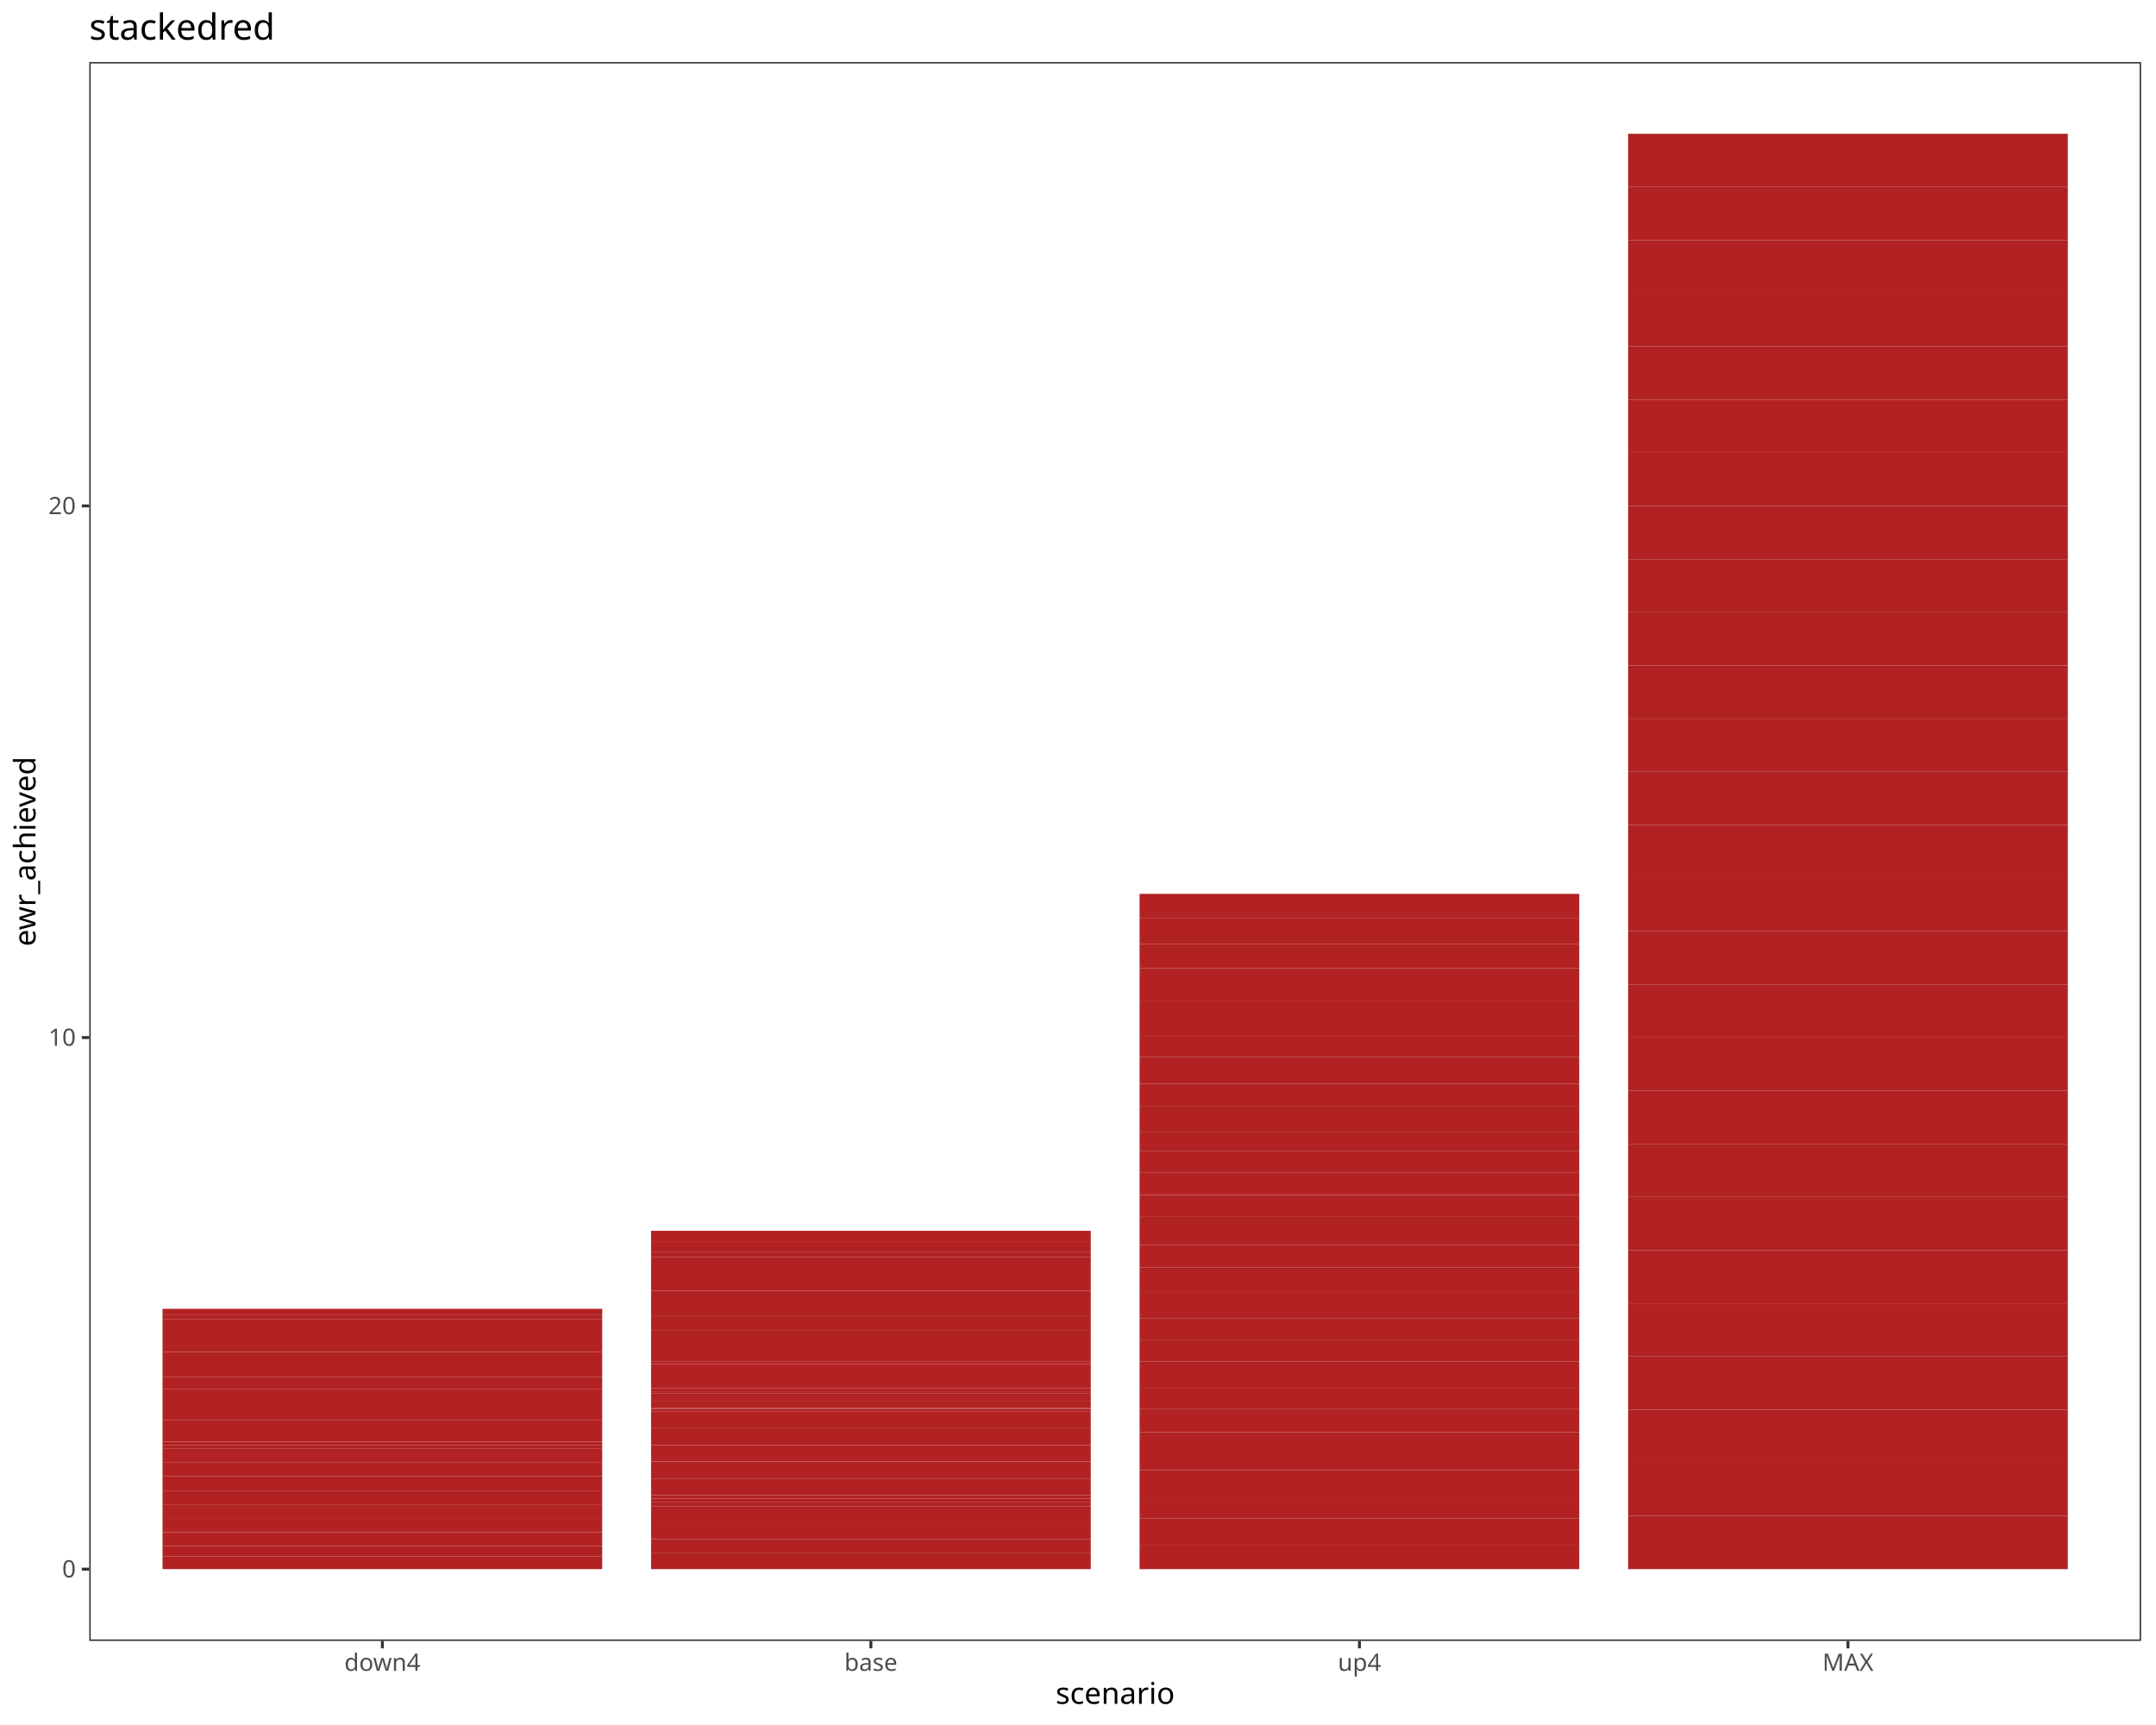
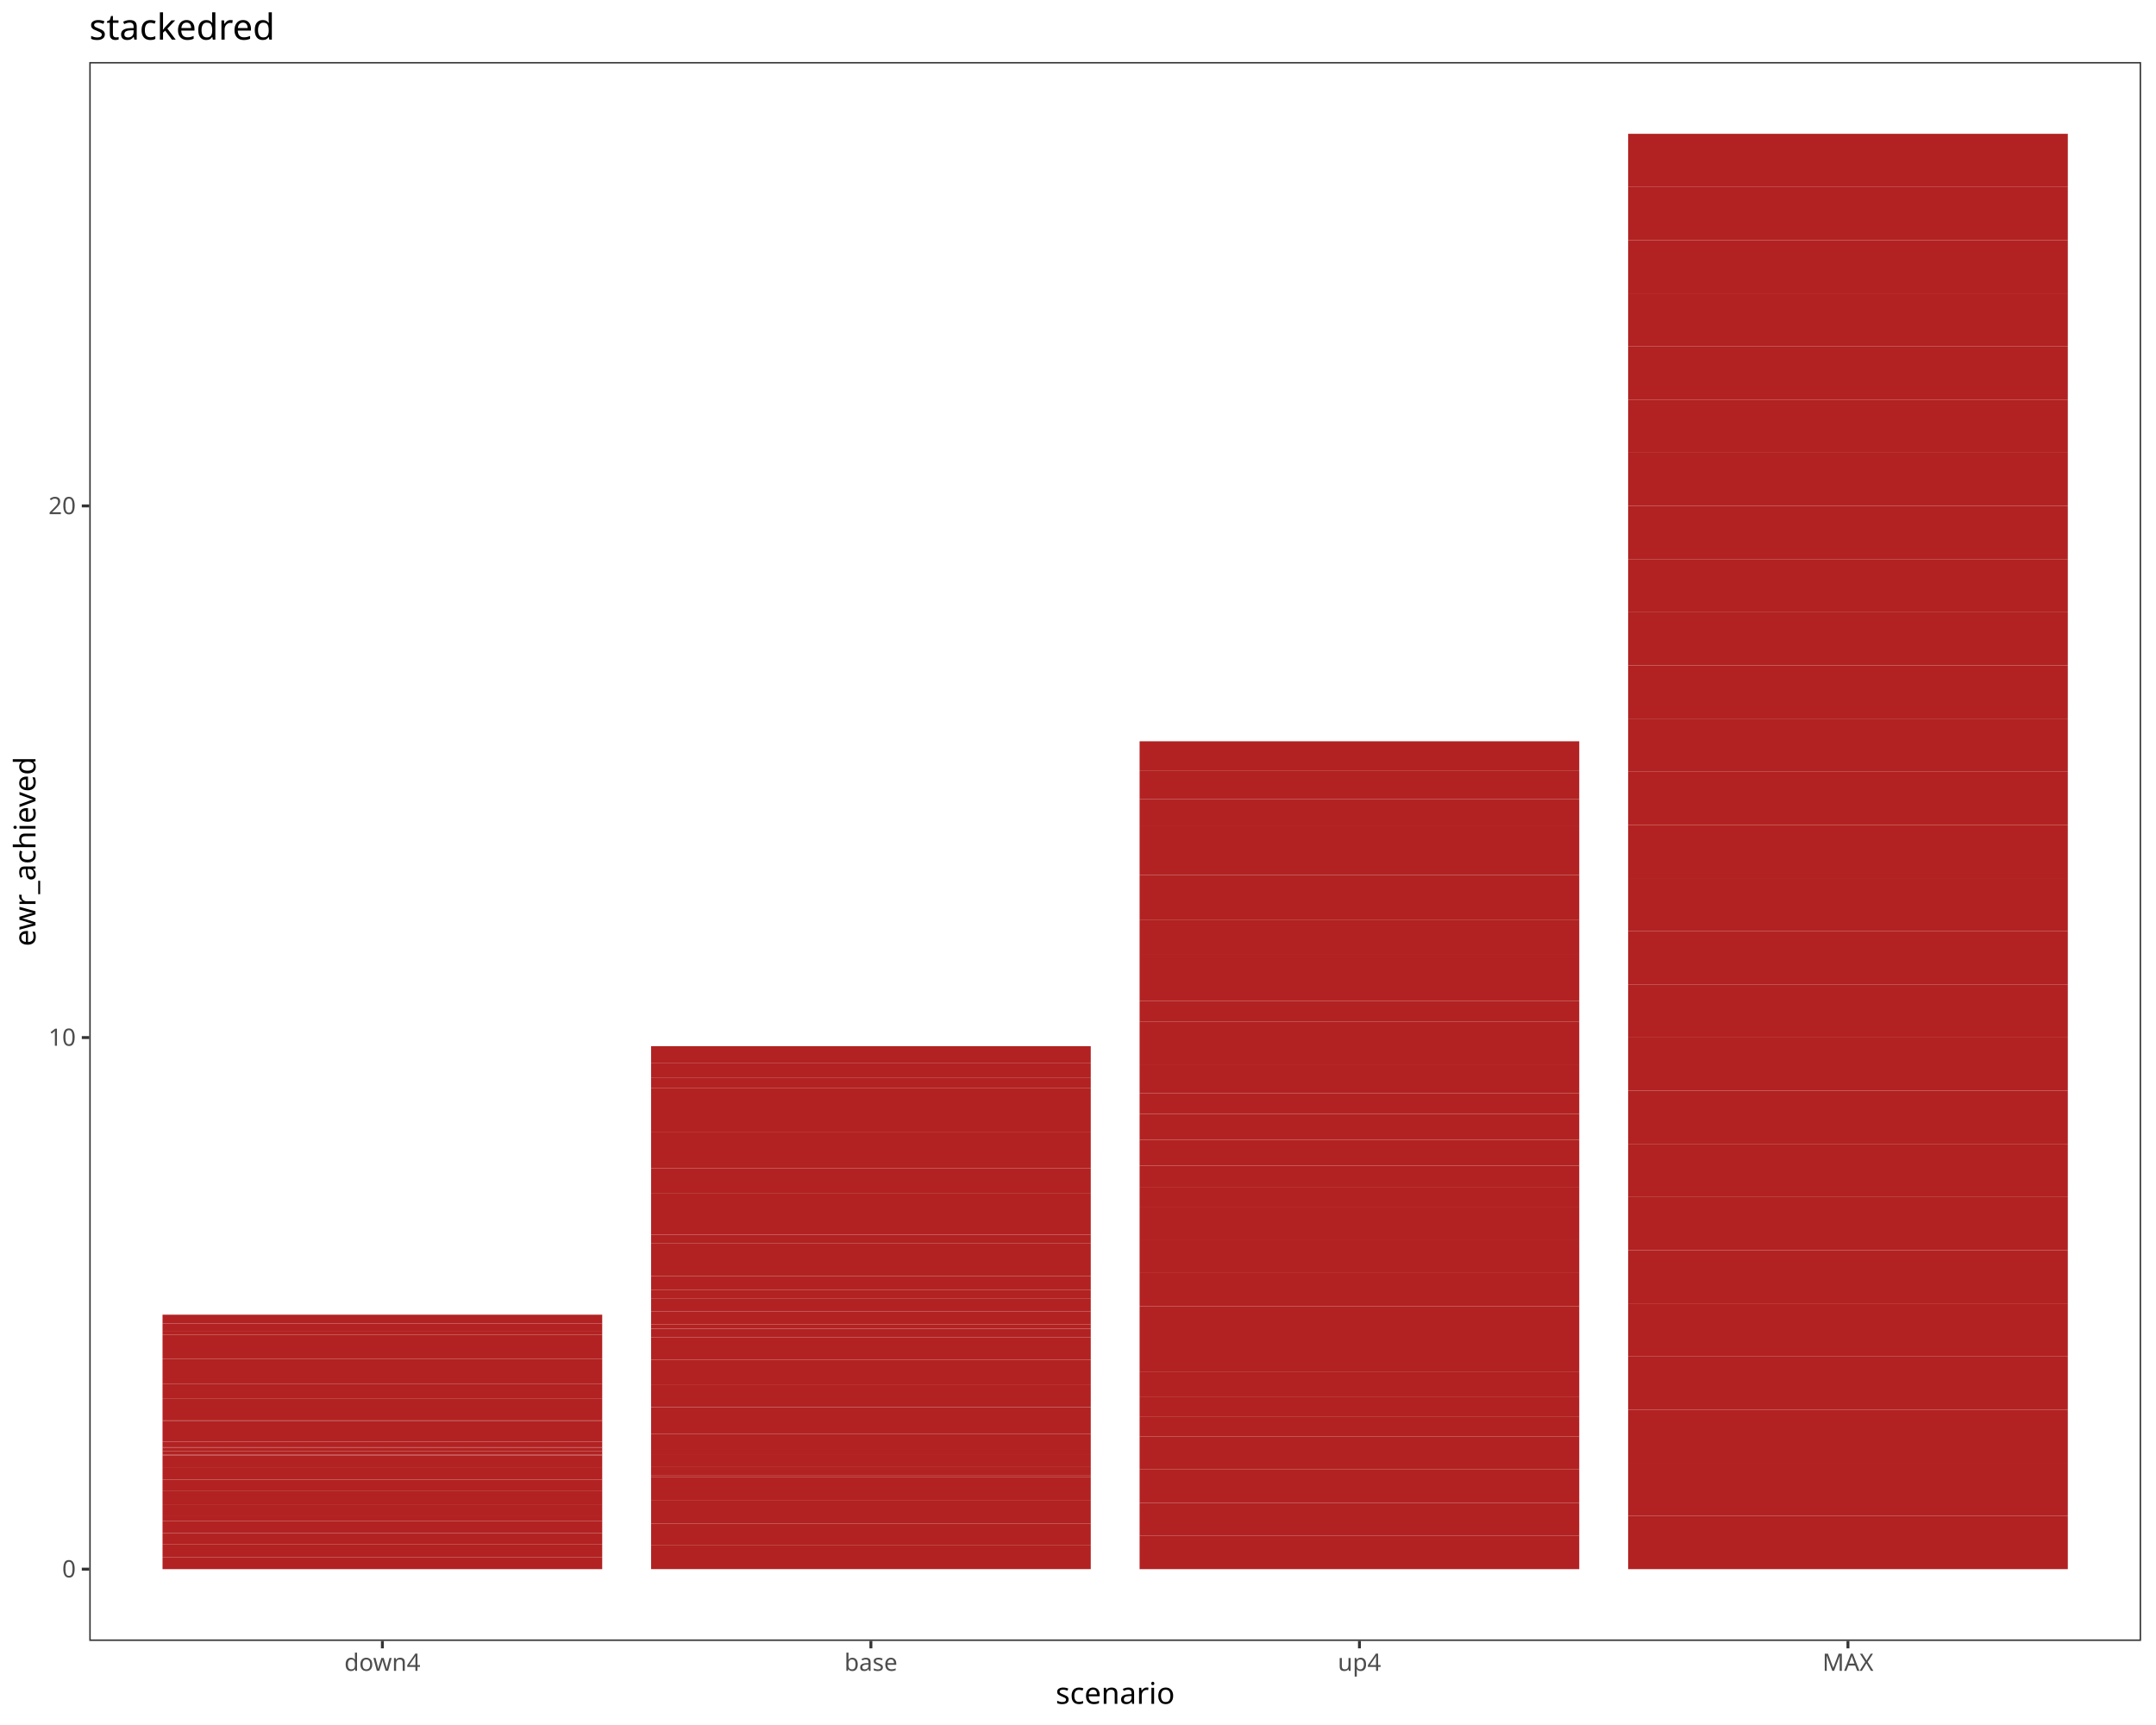
<svg xmlns="http://www.w3.org/2000/svg" class="svglite" data-engine-version="2.0" width="720.00pt" height="576.00pt" viewBox="0 0 720.00 576.00">
  <defs>
    <style type="text/css">
    .svglite line, .svglite polyline, .svglite polygon, .svglite path, .svglite rect, .svglite circle {
      fill: none;
      stroke: #000000;
      stroke-linecap: round;
      stroke-linejoin: round;
      stroke-miterlimit: 10.00;
    }
  </style>
  </defs>
  <rect width="100%" height="100%" style="stroke: none; fill: #FFFFFF;" />
  <defs>
    <clipPath id="cpMC4wMHw3MjAuMDB8MC4wMHw1NzYuMDA=">
      <rect x="0.00" y="0.00" width="720.00" height="576.00" />
    </clipPath>
  </defs>
  <g clip-path="url(#cpMC4wMHw3MjAuMDB8MC4wMHw1NzYuMDA=)">
    <rect x="0.00" y="0.00" width="720.00" height="576.00" style="stroke-width: 0.97; stroke: #FFFFFF; fill: #FFFFFF;" />
  </g>
  <defs>
    <clipPath id="cpMjkuODF8NzE1LjAyfDIwLjcxfDU0Ny45Mg==">
      <rect x="29.81" y="20.71" width="685.21" height="527.21" />
    </clipPath>
  </defs>
  <g clip-path="url(#cpMjkuODF8NzE1LjAyfDIwLjcxfDU0Ny45Mg==)">
    <rect x="29.81" y="20.71" width="685.21" height="527.21" style="stroke-width: 0.97; stroke: none; fill: #FFFFFF;" />
    <rect x="543.72" y="506.21" width="146.83" height="17.75" style="stroke-width: 1.07; stroke: none; stroke-linecap: butt; stroke-linejoin: miter; fill: #B22222;" />
    <rect x="543.72" y="488.45" width="146.83" height="17.75" style="stroke-width: 1.07; stroke: none; stroke-linecap: butt; stroke-linejoin: miter; fill: #B22222;" />
    <rect x="543.72" y="470.70" width="146.83" height="17.75" style="stroke-width: 1.07; stroke: none; stroke-linecap: butt; stroke-linejoin: miter; fill: #B22222;" />
    <rect x="543.72" y="452.95" width="146.83" height="17.75" style="stroke-width: 1.07; stroke: none; stroke-linecap: butt; stroke-linejoin: miter; fill: #B22222;" />
    <rect x="543.72" y="435.20" width="146.83" height="17.75" style="stroke-width: 1.07; stroke: none; stroke-linecap: butt; stroke-linejoin: miter; fill: #B22222;" />
    <rect x="543.72" y="417.45" width="146.83" height="17.75" style="stroke-width: 1.07; stroke: none; stroke-linecap: butt; stroke-linejoin: miter; fill: #B22222;" />
    <rect x="543.72" y="399.70" width="146.83" height="17.75" style="stroke-width: 1.07; stroke: none; stroke-linecap: butt; stroke-linejoin: miter; fill: #B22222;" />
    <rect x="543.72" y="381.95" width="146.83" height="17.75" style="stroke-width: 1.07; stroke: none; stroke-linecap: butt; stroke-linejoin: miter; fill: #B22222;" />
    <rect x="543.72" y="364.20" width="146.83" height="17.75" style="stroke-width: 1.07; stroke: none; stroke-linecap: butt; stroke-linejoin: miter; fill: #B22222;" />
    <rect x="543.72" y="346.45" width="146.83" height="17.75" style="stroke-width: 1.07; stroke: none; stroke-linecap: butt; stroke-linejoin: miter; fill: #B22222;" />
    <rect x="543.72" y="328.69" width="146.83" height="17.75" style="stroke-width: 1.07; stroke: none; stroke-linecap: butt; stroke-linejoin: miter; fill: #B22222;" />
    <rect x="543.72" y="310.94" width="146.83" height="17.75" style="stroke-width: 1.07; stroke: none; stroke-linecap: butt; stroke-linejoin: miter; fill: #B22222;" />
    <rect x="543.72" y="293.19" width="146.83" height="17.75" style="stroke-width: 1.07; stroke: none; stroke-linecap: butt; stroke-linejoin: miter; fill: #B22222;" />
    <rect x="543.72" y="275.44" width="146.83" height="17.75" style="stroke-width: 1.07; stroke: none; stroke-linecap: butt; stroke-linejoin: miter; fill: #B22222;" />
    <rect x="543.72" y="257.69" width="146.83" height="17.75" style="stroke-width: 1.07; stroke: none; stroke-linecap: butt; stroke-linejoin: miter; fill: #B22222;" />
    <rect x="543.72" y="239.94" width="146.83" height="17.75" style="stroke-width: 1.07; stroke: none; stroke-linecap: butt; stroke-linejoin: miter; fill: #B22222;" />
    <rect x="543.72" y="222.19" width="146.83" height="17.75" style="stroke-width: 1.07; stroke: none; stroke-linecap: butt; stroke-linejoin: miter; fill: #B22222;" />
    <rect x="543.72" y="204.44" width="146.83" height="17.75" style="stroke-width: 1.07; stroke: none; stroke-linecap: butt; stroke-linejoin: miter; fill: #B22222;" />
    <rect x="543.72" y="186.69" width="146.83" height="17.75" style="stroke-width: 1.07; stroke: none; stroke-linecap: butt; stroke-linejoin: miter; fill: #B22222;" />
    <rect x="543.72" y="168.93" width="146.83" height="17.75" style="stroke-width: 1.07; stroke: none; stroke-linecap: butt; stroke-linejoin: miter; fill: #B22222;" />
    <rect x="543.72" y="151.18" width="146.83" height="17.75" style="stroke-width: 1.07; stroke: none; stroke-linecap: butt; stroke-linejoin: miter; fill: #B22222;" />
    <rect x="543.72" y="133.43" width="146.83" height="17.75" style="stroke-width: 1.07; stroke: none; stroke-linecap: butt; stroke-linejoin: miter; fill: #B22222;" />
    <rect x="543.72" y="115.68" width="146.83" height="17.75" style="stroke-width: 1.07; stroke: none; stroke-linecap: butt; stroke-linejoin: miter; fill: #B22222;" />
    <rect x="543.72" y="97.93" width="146.83" height="17.75" style="stroke-width: 1.07; stroke: none; stroke-linecap: butt; stroke-linejoin: miter; fill: #B22222;" />
    <rect x="543.72" y="80.18" width="146.83" height="17.75" style="stroke-width: 1.07; stroke: none; stroke-linecap: butt; stroke-linejoin: miter; fill: #B22222;" />
    <rect x="543.72" y="62.43" width="146.83" height="17.75" style="stroke-width: 1.07; stroke: none; stroke-linecap: butt; stroke-linejoin: miter; fill: #B22222;" />
    <rect x="543.72" y="44.68" width="146.83" height="17.75" style="stroke-width: 1.07; stroke: none; stroke-linecap: butt; stroke-linejoin: miter; fill: #B22222;" />
-     <rect x="217.43" y="518.65" width="146.83" height="5.30" style="stroke-width: 1.07; stroke: none; stroke-linecap: butt; stroke-linejoin: miter; fill: #B22222;" />
-     <rect x="217.43" y="513.95" width="146.83" height="4.70" style="stroke-width: 1.07; stroke: none; stroke-linecap: butt; stroke-linejoin: miter; fill: #B22222;" />
-     <rect x="217.43" y="508.61" width="146.83" height="5.34" style="stroke-width: 1.07; stroke: none; stroke-linecap: butt; stroke-linejoin: miter; fill: #B22222;" />
-     <rect x="217.43" y="502.94" width="146.83" height="5.67" style="stroke-width: 1.07; stroke: none; stroke-linecap: butt; stroke-linejoin: miter; fill: #B22222;" />
-     <rect x="217.43" y="501.46" width="146.83" height="1.49" style="stroke-width: 1.07; stroke: none; stroke-linecap: butt; stroke-linejoin: miter; fill: #B22222;" />
-     <rect x="217.43" y="500.47" width="146.83" height="0.99" style="stroke-width: 1.07; stroke: none; stroke-linecap: butt; stroke-linejoin: miter; fill: #B22222;" />
-     <rect x="217.43" y="499.28" width="146.83" height="1.18" style="stroke-width: 1.07; stroke: none; stroke-linecap: butt; stroke-linejoin: miter; fill: #B22222;" />
-     <rect x="217.43" y="493.70" width="146.83" height="5.58" style="stroke-width: 1.07; stroke: none; stroke-linecap: butt; stroke-linejoin: miter; fill: #B22222;" />
-     <rect x="217.43" y="488.04" width="146.83" height="5.67" style="stroke-width: 1.07; stroke: none; stroke-linecap: butt; stroke-linejoin: miter; fill: #B22222;" />
-     <rect x="217.43" y="482.58" width="146.83" height="5.45" style="stroke-width: 1.07; stroke: none; stroke-linecap: butt; stroke-linejoin: miter; fill: #B22222;" />
-     <rect x="217.43" y="476.89" width="146.83" height="5.69" style="stroke-width: 1.07; stroke: none; stroke-linecap: butt; stroke-linejoin: miter; fill: #B22222;" />
-     <rect x="217.43" y="471.23" width="146.83" height="5.66" style="stroke-width: 1.07; stroke: none; stroke-linecap: butt; stroke-linejoin: miter; fill: #B22222;" />
-     <rect x="217.43" y="470.45" width="146.83" height="0.78" style="stroke-width: 1.07; stroke: none; stroke-linecap: butt; stroke-linejoin: miter; fill: #B22222;" />
-     <rect x="217.43" y="470.12" width="146.83" height="0.33" style="stroke-width: 1.07; stroke: none; stroke-linecap: butt; stroke-linejoin: miter; fill: #B22222;" />
-     <rect x="217.43" y="467.73" width="146.83" height="2.39" style="stroke-width: 1.07; stroke: none; stroke-linecap: butt; stroke-linejoin: miter; fill: #B22222;" />
-     <rect x="217.43" y="465.35" width="146.83" height="2.39" style="stroke-width: 1.07; stroke: none; stroke-linecap: butt; stroke-linejoin: miter; fill: #B22222;" />
-     <rect x="217.43" y="464.57" width="146.83" height="0.78" style="stroke-width: 1.07; stroke: none; stroke-linecap: butt; stroke-linejoin: miter; fill: #B22222;" />
-     <rect x="217.43" y="463.59" width="146.83" height="0.98" style="stroke-width: 1.07; stroke: none; stroke-linecap: butt; stroke-linejoin: miter; fill: #B22222;" />
-     <rect x="217.43" y="455.48" width="146.83" height="8.11" style="stroke-width: 1.07; stroke: none; stroke-linecap: butt; stroke-linejoin: miter; fill: #B22222;" />
-     <rect x="217.43" y="454.71" width="146.83" height="0.78" style="stroke-width: 1.07; stroke: none; stroke-linecap: butt; stroke-linejoin: miter; fill: #B22222;" />
-     <rect x="217.43" y="444.35" width="146.83" height="10.35" style="stroke-width: 1.07; stroke: none; stroke-linecap: butt; stroke-linejoin: miter; fill: #B22222;" />
-     <rect x="217.43" y="439.46" width="146.83" height="4.89" style="stroke-width: 1.07; stroke: none; stroke-linecap: butt; stroke-linejoin: miter; fill: #B22222;" />
-     <rect x="217.43" y="431.03" width="146.83" height="8.43" style="stroke-width: 1.07; stroke: none; stroke-linecap: butt; stroke-linejoin: miter; fill: #B22222;" />
-     <rect x="217.43" y="419.69" width="146.83" height="11.34" style="stroke-width: 1.07; stroke: none; stroke-linecap: butt; stroke-linejoin: miter; fill: #B22222;" />
-     <rect x="217.43" y="418.13" width="146.83" height="1.57" style="stroke-width: 1.07; stroke: none; stroke-linecap: butt; stroke-linejoin: miter; fill: #B22222;" />
-     <rect x="217.43" y="414.70" width="146.83" height="3.43" style="stroke-width: 1.07; stroke: none; stroke-linecap: butt; stroke-linejoin: miter; fill: #B22222;" />
-     <rect x="217.43" y="410.98" width="146.83" height="3.72" style="stroke-width: 1.07; stroke: none; stroke-linecap: butt; stroke-linejoin: miter; fill: #B22222;" />
-     <rect x="54.28" y="519.70" width="146.83" height="4.25" style="stroke-width: 1.07; stroke: none; stroke-linecap: butt; stroke-linejoin: miter; fill: #B22222;" />
-     <rect x="54.28" y="516.21" width="146.83" height="3.50" style="stroke-width: 1.07; stroke: none; stroke-linecap: butt; stroke-linejoin: miter; fill: #B22222;" />
-     <rect x="54.28" y="511.61" width="146.83" height="4.60" style="stroke-width: 1.07; stroke: none; stroke-linecap: butt; stroke-linejoin: miter; fill: #B22222;" />
-     <rect x="54.28" y="507.15" width="146.83" height="4.45" style="stroke-width: 1.07; stroke: none; stroke-linecap: butt; stroke-linejoin: miter; fill: #B22222;" />
-     <rect x="54.28" y="507.15" width="146.83" height="0.00" style="stroke-width: 1.07; stroke: none; stroke-linecap: butt; stroke-linejoin: miter; fill: #B22222;" />
-     <rect x="54.28" y="507.15" width="146.83" height="0.00" style="stroke-width: 1.07; stroke: none; stroke-linecap: butt; stroke-linejoin: miter; fill: #B22222;" />
-     <rect x="54.28" y="507.15" width="146.83" height="0.00" style="stroke-width: 1.07; stroke: none; stroke-linecap: butt; stroke-linejoin: miter; fill: #B22222;" />
-     <rect x="54.28" y="502.52" width="146.83" height="4.63" style="stroke-width: 1.07; stroke: none; stroke-linecap: butt; stroke-linejoin: miter; fill: #B22222;" />
-     <rect x="54.28" y="497.71" width="146.83" height="4.81" style="stroke-width: 1.07; stroke: none; stroke-linecap: butt; stroke-linejoin: miter; fill: #B22222;" />
-     <rect x="54.28" y="492.96" width="146.83" height="4.76" style="stroke-width: 1.07; stroke: none; stroke-linecap: butt; stroke-linejoin: miter; fill: #B22222;" />
-     <rect x="54.28" y="488.39" width="146.83" height="4.57" style="stroke-width: 1.07; stroke: none; stroke-linecap: butt; stroke-linejoin: miter; fill: #B22222;" />
-     <rect x="54.28" y="483.61" width="146.83" height="4.78" style="stroke-width: 1.07; stroke: none; stroke-linecap: butt; stroke-linejoin: miter; fill: #B22222;" />
-     <rect x="54.28" y="483.61" width="146.83" height="0.00" style="stroke-width: 1.07; stroke: none; stroke-linecap: butt; stroke-linejoin: miter; fill: #B22222;" />
-     <rect x="54.28" y="483.61" width="146.83" height="0.00" style="stroke-width: 1.07; stroke: none; stroke-linecap: butt; stroke-linejoin: miter; fill: #B22222;" />
-     <rect x="54.28" y="482.48" width="146.83" height="1.13" style="stroke-width: 1.07; stroke: none; stroke-linecap: butt; stroke-linejoin: miter; fill: #B22222;" />
-     <rect x="54.28" y="481.36" width="146.83" height="1.13" style="stroke-width: 1.07; stroke: none; stroke-linecap: butt; stroke-linejoin: miter; fill: #B22222;" />
-     <rect x="54.28" y="481.36" width="146.83" height="0.00" style="stroke-width: 1.07; stroke: none; stroke-linecap: butt; stroke-linejoin: miter; fill: #B22222;" />
-     <rect x="54.28" y="481.36" width="146.83" height="0.00" style="stroke-width: 1.07; stroke: none; stroke-linecap: butt; stroke-linejoin: miter; fill: #B22222;" />
-     <rect x="54.28" y="474.26" width="146.83" height="7.09" style="stroke-width: 1.07; stroke: none; stroke-linecap: butt; stroke-linejoin: miter; fill: #B22222;" />
-     <rect x="54.28" y="474.26" width="146.83" height="0.00" style="stroke-width: 1.07; stroke: none; stroke-linecap: butt; stroke-linejoin: miter; fill: #B22222;" />
-     <rect x="54.28" y="463.91" width="146.83" height="10.35" style="stroke-width: 1.07; stroke: none; stroke-linecap: butt; stroke-linejoin: miter; fill: #B22222;" />
-     <rect x="54.28" y="459.85" width="146.83" height="4.06" style="stroke-width: 1.07; stroke: none; stroke-linecap: butt; stroke-linejoin: miter; fill: #B22222;" />
-     <rect x="54.28" y="451.42" width="146.83" height="8.43" style="stroke-width: 1.07; stroke: none; stroke-linecap: butt; stroke-linejoin: miter; fill: #B22222;" />
-     <rect x="54.28" y="440.57" width="146.83" height="10.84" style="stroke-width: 1.07; stroke: none; stroke-linecap: butt; stroke-linejoin: miter; fill: #B22222;" />
-     <rect x="54.28" y="440.57" width="146.83" height="0.00" style="stroke-width: 1.07; stroke: none; stroke-linecap: butt; stroke-linejoin: miter; fill: #B22222;" />
-     <rect x="54.28" y="439.14" width="146.83" height="1.43" style="stroke-width: 1.07; stroke: none; stroke-linecap: butt; stroke-linejoin: miter; fill: #B22222;" />
-     <rect x="54.28" y="437.03" width="146.83" height="2.12" style="stroke-width: 1.07; stroke: none; stroke-linecap: butt; stroke-linejoin: miter; fill: #B22222;" />
-     <rect x="380.57" y="516.07" width="146.83" height="7.89" style="stroke-width: 1.07; stroke: none; stroke-linecap: butt; stroke-linejoin: miter; fill: #B22222;" />
-     <rect x="380.57" y="507.09" width="146.83" height="8.98" style="stroke-width: 1.07; stroke: none; stroke-linecap: butt; stroke-linejoin: miter; fill: #B22222;" />
-     <rect x="380.57" y="499.97" width="146.83" height="7.12" style="stroke-width: 1.07; stroke: none; stroke-linecap: butt; stroke-linejoin: miter; fill: #B22222;" />
-     <rect x="380.57" y="490.86" width="146.83" height="9.11" style="stroke-width: 1.07; stroke: none; stroke-linecap: butt; stroke-linejoin: miter; fill: #B22222;" />
-     <rect x="380.57" y="478.27" width="146.83" height="12.59" style="stroke-width: 1.07; stroke: none; stroke-linecap: butt; stroke-linejoin: miter; fill: #B22222;" />
-     <rect x="380.57" y="470.36" width="146.83" height="7.90" style="stroke-width: 1.07; stroke: none; stroke-linecap: butt; stroke-linejoin: miter; fill: #B22222;" />
-     <rect x="380.57" y="463.66" width="146.83" height="6.71" style="stroke-width: 1.07; stroke: none; stroke-linecap: butt; stroke-linejoin: miter; fill: #B22222;" />
-     <rect x="380.57" y="454.66" width="146.83" height="9.00" style="stroke-width: 1.07; stroke: none; stroke-linecap: butt; stroke-linejoin: miter; fill: #B22222;" />
-     <rect x="380.57" y="447.52" width="146.83" height="7.14" style="stroke-width: 1.07; stroke: none; stroke-linecap: butt; stroke-linejoin: miter; fill: #B22222;" />
-     <rect x="380.57" y="440.30" width="146.83" height="7.22" style="stroke-width: 1.07; stroke: none; stroke-linecap: butt; stroke-linejoin: miter; fill: #B22222;" />
-     <rect x="380.57" y="431.68" width="146.83" height="8.61" style="stroke-width: 1.07; stroke: none; stroke-linecap: butt; stroke-linejoin: miter; fill: #B22222;" />
-     <rect x="380.57" y="423.16" width="146.83" height="8.53" style="stroke-width: 1.07; stroke: none; stroke-linecap: butt; stroke-linejoin: miter; fill: #B22222;" />
-     <rect x="380.57" y="415.79" width="146.83" height="7.37" style="stroke-width: 1.07; stroke: none; stroke-linecap: butt; stroke-linejoin: miter; fill: #B22222;" />
-     <rect x="380.57" y="406.34" width="146.83" height="9.45" style="stroke-width: 1.07; stroke: none; stroke-linecap: butt; stroke-linejoin: miter; fill: #B22222;" />
-     <rect x="380.57" y="398.99" width="146.83" height="7.35" style="stroke-width: 1.07; stroke: none; stroke-linecap: butt; stroke-linejoin: miter; fill: #B22222;" />
-     <rect x="380.57" y="391.63" width="146.83" height="7.35" style="stroke-width: 1.07; stroke: none; stroke-linecap: butt; stroke-linejoin: miter; fill: #B22222;" />
-     <rect x="380.57" y="384.26" width="146.83" height="7.37" style="stroke-width: 1.07; stroke: none; stroke-linecap: butt; stroke-linejoin: miter; fill: #B22222;" />
-     <rect x="380.57" y="378.11" width="146.83" height="6.16" style="stroke-width: 1.07; stroke: none; stroke-linecap: butt; stroke-linejoin: miter; fill: #B22222;" />
-     <rect x="380.57" y="369.25" width="146.83" height="8.86" style="stroke-width: 1.07; stroke: none; stroke-linecap: butt; stroke-linejoin: miter; fill: #B22222;" />
-     <rect x="380.57" y="361.88" width="146.83" height="7.37" style="stroke-width: 1.07; stroke: none; stroke-linecap: butt; stroke-linejoin: miter; fill: #B22222;" />
-     <rect x="380.57" y="353.01" width="146.83" height="8.88" style="stroke-width: 1.07; stroke: none; stroke-linecap: butt; stroke-linejoin: miter; fill: #B22222;" />
-     <rect x="380.57" y="345.91" width="146.83" height="7.09" style="stroke-width: 1.07; stroke: none; stroke-linecap: butt; stroke-linejoin: miter; fill: #B22222;" />
-     <rect x="380.57" y="334.10" width="146.83" height="11.81" style="stroke-width: 1.07; stroke: none; stroke-linecap: butt; stroke-linejoin: miter; fill: #B22222;" />
-     <rect x="380.57" y="323.26" width="146.83" height="10.84" style="stroke-width: 1.07; stroke: none; stroke-linecap: butt; stroke-linejoin: miter; fill: #B22222;" />
-     <rect x="380.57" y="315.16" width="146.83" height="8.10" style="stroke-width: 1.07; stroke: none; stroke-linecap: butt; stroke-linejoin: miter; fill: #B22222;" />
-     <rect x="380.57" y="306.48" width="146.83" height="8.68" style="stroke-width: 1.07; stroke: none; stroke-linecap: butt; stroke-linejoin: miter; fill: #B22222;" />
-     <rect x="380.57" y="298.48" width="146.83" height="8.00" style="stroke-width: 1.07; stroke: none; stroke-linecap: butt; stroke-linejoin: miter; fill: #B22222;" />
+     <rect x="217.43" y="516.04" width="146.83" height="7.91" style="stroke-width: 1.07; stroke: none; stroke-linecap: butt; stroke-linejoin: miter; fill: #B22222;" />
+     <rect x="217.43" y="508.75" width="146.83" height="7.29" style="stroke-width: 1.07; stroke: none; stroke-linecap: butt; stroke-linejoin: miter; fill: #B22222;" />
+     <rect x="217.43" y="501.09" width="146.83" height="7.67" style="stroke-width: 1.07; stroke: none; stroke-linecap: butt; stroke-linejoin: miter; fill: #B22222;" />
+     <rect x="217.43" y="493.13" width="146.83" height="7.96" style="stroke-width: 1.07; stroke: none; stroke-linecap: butt; stroke-linejoin: miter; fill: #B22222;" />
+     <rect x="217.43" y="492.53" width="146.83" height="0.59" style="stroke-width: 1.07; stroke: none; stroke-linecap: butt; stroke-linejoin: miter; fill: #B22222;" />
+     <rect x="217.43" y="489.87" width="146.83" height="2.66" style="stroke-width: 1.07; stroke: none; stroke-linecap: butt; stroke-linejoin: miter; fill: #B22222;" />
+     <rect x="217.43" y="485.85" width="146.83" height="4.02" style="stroke-width: 1.07; stroke: none; stroke-linecap: butt; stroke-linejoin: miter; fill: #B22222;" />
+     <rect x="217.43" y="478.76" width="146.83" height="7.09" style="stroke-width: 1.07; stroke: none; stroke-linecap: butt; stroke-linejoin: miter; fill: #B22222;" />
+     <rect x="217.43" y="469.89" width="146.83" height="8.87" style="stroke-width: 1.07; stroke: none; stroke-linecap: butt; stroke-linejoin: miter; fill: #B22222;" />
+     <rect x="217.43" y="462.26" width="146.83" height="7.62" style="stroke-width: 1.07; stroke: none; stroke-linecap: butt; stroke-linejoin: miter; fill: #B22222;" />
+     <rect x="217.43" y="454.02" width="146.83" height="8.24" style="stroke-width: 1.07; stroke: none; stroke-linecap: butt; stroke-linejoin: miter; fill: #B22222;" />
+     <rect x="217.43" y="446.51" width="146.83" height="7.52" style="stroke-width: 1.07; stroke: none; stroke-linecap: butt; stroke-linejoin: miter; fill: #B22222;" />
+     <rect x="217.43" y="443.68" width="146.83" height="2.83" style="stroke-width: 1.07; stroke: none; stroke-linecap: butt; stroke-linejoin: miter; fill: #B22222;" />
+     <rect x="217.43" y="442.21" width="146.83" height="1.46" style="stroke-width: 1.07; stroke: none; stroke-linecap: butt; stroke-linejoin: miter; fill: #B22222;" />
+     <rect x="217.43" y="437.86" width="146.83" height="4.36" style="stroke-width: 1.07; stroke: none; stroke-linecap: butt; stroke-linejoin: miter; fill: #B22222;" />
+     <rect x="217.43" y="433.50" width="146.83" height="4.36" style="stroke-width: 1.07; stroke: none; stroke-linecap: butt; stroke-linejoin: miter; fill: #B22222;" />
+     <rect x="217.43" y="430.67" width="146.83" height="2.83" style="stroke-width: 1.07; stroke: none; stroke-linecap: butt; stroke-linejoin: miter; fill: #B22222;" />
+     <rect x="217.43" y="426.09" width="146.83" height="4.59" style="stroke-width: 1.07; stroke: none; stroke-linecap: butt; stroke-linejoin: miter; fill: #B22222;" />
+     <rect x="217.43" y="415.08" width="146.83" height="11.01" style="stroke-width: 1.07; stroke: none; stroke-linecap: butt; stroke-linejoin: miter; fill: #B22222;" />
+     <rect x="217.43" y="412.25" width="146.83" height="2.83" style="stroke-width: 1.07; stroke: none; stroke-linecap: butt; stroke-linejoin: miter; fill: #B22222;" />
+     <rect x="217.43" y="398.34" width="146.83" height="13.91" style="stroke-width: 1.07; stroke: none; stroke-linecap: butt; stroke-linejoin: miter; fill: #B22222;" />
+     <rect x="217.43" y="390.10" width="146.83" height="8.24" style="stroke-width: 1.07; stroke: none; stroke-linecap: butt; stroke-linejoin: miter; fill: #B22222;" />
+     <rect x="217.43" y="377.88" width="146.83" height="12.23" style="stroke-width: 1.07; stroke: none; stroke-linecap: butt; stroke-linejoin: miter; fill: #B22222;" />
+     <rect x="217.43" y="363.39" width="146.83" height="14.49" style="stroke-width: 1.07; stroke: none; stroke-linecap: butt; stroke-linejoin: miter; fill: #B22222;" />
+     <rect x="217.43" y="359.77" width="146.83" height="3.61" style="stroke-width: 1.07; stroke: none; stroke-linecap: butt; stroke-linejoin: miter; fill: #B22222;" />
+     <rect x="217.43" y="355.04" width="146.83" height="4.73" style="stroke-width: 1.07; stroke: none; stroke-linecap: butt; stroke-linejoin: miter; fill: #B22222;" />
+     <rect x="217.43" y="349.33" width="146.83" height="5.71" style="stroke-width: 1.07; stroke: none; stroke-linecap: butt; stroke-linejoin: miter; fill: #B22222;" />
+     <rect x="54.28" y="520.03" width="146.83" height="3.93" style="stroke-width: 1.07; stroke: none; stroke-linecap: butt; stroke-linejoin: miter; fill: #B22222;" />
+     <rect x="54.28" y="515.73" width="146.83" height="4.30" style="stroke-width: 1.07; stroke: none; stroke-linecap: butt; stroke-linejoin: miter; fill: #B22222;" />
+     <rect x="54.28" y="511.89" width="146.83" height="3.84" style="stroke-width: 1.07; stroke: none; stroke-linecap: butt; stroke-linejoin: miter; fill: #B22222;" />
+     <rect x="54.28" y="507.85" width="146.83" height="4.03" style="stroke-width: 1.07; stroke: none; stroke-linecap: butt; stroke-linejoin: miter; fill: #B22222;" />
+     <rect x="54.28" y="507.85" width="146.83" height="0.00" style="stroke-width: 1.07; stroke: none; stroke-linecap: butt; stroke-linejoin: miter; fill: #B22222;" />
+     <rect x="54.28" y="507.75" width="146.83" height="0.099" style="stroke-width: 1.07; stroke: none; stroke-linecap: butt; stroke-linejoin: miter; fill: #B22222;" />
+     <rect x="54.28" y="506.02" width="146.83" height="1.74" style="stroke-width: 1.07; stroke: none; stroke-linecap: butt; stroke-linejoin: miter; fill: #B22222;" />
+     <rect x="54.28" y="502.29" width="146.83" height="3.73" style="stroke-width: 1.07; stroke: none; stroke-linecap: butt; stroke-linejoin: miter; fill: #B22222;" />
+     <rect x="54.28" y="497.90" width="146.83" height="4.39" style="stroke-width: 1.07; stroke: none; stroke-linecap: butt; stroke-linejoin: miter; fill: #B22222;" />
+     <rect x="54.28" y="494.05" width="146.83" height="3.86" style="stroke-width: 1.07; stroke: none; stroke-linecap: butt; stroke-linejoin: miter; fill: #B22222;" />
+     <rect x="54.28" y="489.90" width="146.83" height="4.15" style="stroke-width: 1.07; stroke: none; stroke-linecap: butt; stroke-linejoin: miter; fill: #B22222;" />
+     <rect x="54.28" y="485.98" width="146.83" height="3.93" style="stroke-width: 1.07; stroke: none; stroke-linecap: butt; stroke-linejoin: miter; fill: #B22222;" />
+     <rect x="54.28" y="485.81" width="146.83" height="0.17" style="stroke-width: 1.07; stroke: none; stroke-linecap: butt; stroke-linejoin: miter; fill: #B22222;" />
+     <rect x="54.28" y="485.62" width="146.83" height="0.19" style="stroke-width: 1.07; stroke: none; stroke-linecap: butt; stroke-linejoin: miter; fill: #B22222;" />
+     <rect x="54.28" y="484.52" width="146.83" height="1.11" style="stroke-width: 1.07; stroke: none; stroke-linecap: butt; stroke-linejoin: miter; fill: #B22222;" />
+     <rect x="54.28" y="483.41" width="146.83" height="1.11" style="stroke-width: 1.07; stroke: none; stroke-linecap: butt; stroke-linejoin: miter; fill: #B22222;" />
+     <rect x="54.28" y="483.24" width="146.83" height="0.17" style="stroke-width: 1.07; stroke: none; stroke-linecap: butt; stroke-linejoin: miter; fill: #B22222;" />
+     <rect x="54.28" y="481.37" width="146.83" height="1.87" style="stroke-width: 1.07; stroke: none; stroke-linecap: butt; stroke-linejoin: miter; fill: #B22222;" />
+     <rect x="54.28" y="474.46" width="146.83" height="6.90" style="stroke-width: 1.07; stroke: none; stroke-linecap: butt; stroke-linejoin: miter; fill: #B22222;" />
+     <rect x="54.28" y="474.30" width="146.83" height="0.17" style="stroke-width: 1.07; stroke: none; stroke-linecap: butt; stroke-linejoin: miter; fill: #B22222;" />
+     <rect x="54.28" y="466.90" width="146.83" height="7.40" style="stroke-width: 1.07; stroke: none; stroke-linecap: butt; stroke-linejoin: miter; fill: #B22222;" />
+     <rect x="54.28" y="462.05" width="146.83" height="4.85" style="stroke-width: 1.07; stroke: none; stroke-linecap: butt; stroke-linejoin: miter; fill: #B22222;" />
+     <rect x="54.28" y="453.70" width="146.83" height="8.36" style="stroke-width: 1.07; stroke: none; stroke-linecap: butt; stroke-linejoin: miter; fill: #B22222;" />
+     <rect x="54.28" y="445.71" width="146.83" height="7.99" style="stroke-width: 1.07; stroke: none; stroke-linecap: butt; stroke-linejoin: miter; fill: #B22222;" />
+     <rect x="54.28" y="444.40" width="146.83" height="1.31" style="stroke-width: 1.07; stroke: none; stroke-linecap: butt; stroke-linejoin: miter; fill: #B22222;" />
+     <rect x="54.28" y="441.92" width="146.83" height="2.48" style="stroke-width: 1.07; stroke: none; stroke-linecap: butt; stroke-linejoin: miter; fill: #B22222;" />
+     <rect x="54.28" y="438.99" width="146.83" height="2.93" style="stroke-width: 1.07; stroke: none; stroke-linecap: butt; stroke-linejoin: miter; fill: #B22222;" />
+     <rect x="380.57" y="512.73" width="146.83" height="11.23" style="stroke-width: 1.07; stroke: none; stroke-linecap: butt; stroke-linejoin: miter; fill: #B22222;" />
+     <rect x="380.57" y="501.84" width="146.83" height="10.89" style="stroke-width: 1.07; stroke: none; stroke-linecap: butt; stroke-linejoin: miter; fill: #B22222;" />
+     <rect x="380.57" y="490.68" width="146.83" height="11.16" style="stroke-width: 1.07; stroke: none; stroke-linecap: butt; stroke-linejoin: miter; fill: #B22222;" />
+     <rect x="380.57" y="479.64" width="146.83" height="11.03" style="stroke-width: 1.07; stroke: none; stroke-linecap: butt; stroke-linejoin: miter; fill: #B22222;" />
+     <rect x="380.57" y="473.14" width="146.83" height="6.51" style="stroke-width: 1.07; stroke: none; stroke-linecap: butt; stroke-linejoin: miter; fill: #B22222;" />
+     <rect x="380.57" y="466.53" width="146.83" height="6.61" style="stroke-width: 1.07; stroke: none; stroke-linecap: butt; stroke-linejoin: miter; fill: #B22222;" />
+     <rect x="380.57" y="458.17" width="146.83" height="8.36" style="stroke-width: 1.07; stroke: none; stroke-linecap: butt; stroke-linejoin: miter; fill: #B22222;" />
+     <rect x="380.57" y="447.84" width="146.83" height="10.33" style="stroke-width: 1.07; stroke: none; stroke-linecap: butt; stroke-linejoin: miter; fill: #B22222;" />
+     <rect x="380.57" y="436.20" width="146.83" height="11.64" style="stroke-width: 1.07; stroke: none; stroke-linecap: butt; stroke-linejoin: miter; fill: #B22222;" />
+     <rect x="380.57" y="425.07" width="146.83" height="11.13" style="stroke-width: 1.07; stroke: none; stroke-linecap: butt; stroke-linejoin: miter; fill: #B22222;" />
+     <rect x="380.57" y="413.86" width="146.83" height="11.21" style="stroke-width: 1.07; stroke: none; stroke-linecap: butt; stroke-linejoin: miter; fill: #B22222;" />
+     <rect x="380.57" y="403.20" width="146.83" height="10.67" style="stroke-width: 1.07; stroke: none; stroke-linecap: butt; stroke-linejoin: miter; fill: #B22222;" />
+     <rect x="380.57" y="396.31" width="146.83" height="6.88" style="stroke-width: 1.07; stroke: none; stroke-linecap: butt; stroke-linejoin: miter; fill: #B22222;" />
+     <rect x="380.57" y="389.25" width="146.83" height="7.06" style="stroke-width: 1.07; stroke: none; stroke-linecap: butt; stroke-linejoin: miter; fill: #B22222;" />
+     <rect x="380.57" y="380.60" width="146.83" height="8.65" style="stroke-width: 1.07; stroke: none; stroke-linecap: butt; stroke-linejoin: miter; fill: #B22222;" />
+     <rect x="380.57" y="371.95" width="146.83" height="8.65" style="stroke-width: 1.07; stroke: none; stroke-linecap: butt; stroke-linejoin: miter; fill: #B22222;" />
+     <rect x="380.57" y="365.07" width="146.83" height="6.88" style="stroke-width: 1.07; stroke: none; stroke-linecap: butt; stroke-linejoin: miter; fill: #B22222;" />
+     <rect x="380.57" y="355.40" width="146.83" height="9.67" style="stroke-width: 1.07; stroke: none; stroke-linecap: butt; stroke-linejoin: miter; fill: #B22222;" />
+     <rect x="380.57" y="341.07" width="146.83" height="14.32" style="stroke-width: 1.07; stroke: none; stroke-linecap: butt; stroke-linejoin: miter; fill: #B22222;" />
+     <rect x="380.57" y="334.19" width="146.83" height="6.88" style="stroke-width: 1.07; stroke: none; stroke-linecap: butt; stroke-linejoin: miter; fill: #B22222;" />
+     <rect x="380.57" y="318.81" width="146.83" height="15.38" style="stroke-width: 1.07; stroke: none; stroke-linecap: butt; stroke-linejoin: miter; fill: #B22222;" />
+     <rect x="380.57" y="307.06" width="146.83" height="11.75" style="stroke-width: 1.07; stroke: none; stroke-linecap: butt; stroke-linejoin: miter; fill: #B22222;" />
+     <rect x="380.57" y="292.19" width="146.83" height="14.87" style="stroke-width: 1.07; stroke: none; stroke-linecap: butt; stroke-linejoin: miter; fill: #B22222;" />
+     <rect x="380.57" y="275.62" width="146.83" height="16.57" style="stroke-width: 1.07; stroke: none; stroke-linecap: butt; stroke-linejoin: miter; fill: #B22222;" />
+     <rect x="380.57" y="266.80" width="146.83" height="8.82" style="stroke-width: 1.07; stroke: none; stroke-linecap: butt; stroke-linejoin: miter; fill: #B22222;" />
+     <rect x="380.57" y="257.42" width="146.83" height="9.38" style="stroke-width: 1.07; stroke: none; stroke-linecap: butt; stroke-linejoin: miter; fill: #B22222;" />
+     <rect x="380.57" y="247.52" width="146.83" height="9.90" style="stroke-width: 1.07; stroke: none; stroke-linecap: butt; stroke-linejoin: miter; fill: #B22222;" />
    <rect x="29.81" y="20.71" width="685.21" height="527.21" style="stroke-width: 0.97; stroke: #333333;" />
  </g>
  <g clip-path="url(#cpMC4wMHw3MjAuMDB8MC4wMHw1NzYuMDA=)">
    <text x="25.33" y="526.71" text-anchor="end" style="font-size: 8.00px; fill: #4D4D4D; font-family: sans;" textLength="4.45px" lengthAdjust="spacingAndGlyphs">0</text>
    <text x="25.33" y="349.20" text-anchor="end" style="font-size: 8.00px; fill: #4D4D4D; font-family: sans;" textLength="8.90px" lengthAdjust="spacingAndGlyphs">10</text>
    <text x="25.33" y="171.69" text-anchor="end" style="font-size: 8.00px; fill: #4D4D4D; font-family: sans;" textLength="8.90px" lengthAdjust="spacingAndGlyphs">20</text>
    <polyline points="27.32,523.96 29.81,523.96 " style="stroke-width: 0.97; stroke: #333333; stroke-linecap: butt;" />
    <polyline points="27.32,346.45 29.81,346.45 " style="stroke-width: 0.97; stroke: #333333; stroke-linecap: butt;" />
    <polyline points="27.32,168.93 29.81,168.93 " style="stroke-width: 0.97; stroke: #333333; stroke-linecap: butt;" />
    <polyline points="127.70,550.41 127.70,547.92 " style="stroke-width: 0.97; stroke: #333333; stroke-linecap: butt;" />
    <polyline points="290.84,550.41 290.84,547.92 " style="stroke-width: 0.97; stroke: #333333; stroke-linecap: butt;" />
    <polyline points="453.99,550.41 453.99,547.92 " style="stroke-width: 0.97; stroke: #333333; stroke-linecap: butt;" />
    <polyline points="617.13,550.41 617.13,547.92 " style="stroke-width: 0.97; stroke: #333333; stroke-linecap: butt;" />
    <text x="127.70" y="557.91" text-anchor="middle" style="font-size: 8.00px; fill: #4D4D4D; font-family: sans;" textLength="23.58px" lengthAdjust="spacingAndGlyphs">down4</text>
    <text x="290.84" y="557.91" text-anchor="middle" style="font-size: 8.00px; fill: #4D4D4D; font-family: sans;" textLength="17.35px" lengthAdjust="spacingAndGlyphs">base</text>
    <text x="453.99" y="557.91" text-anchor="middle" style="font-size: 8.00px; fill: #4D4D4D; font-family: sans;" textLength="13.35px" lengthAdjust="spacingAndGlyphs">up4</text>
    <text x="617.13" y="557.91" text-anchor="middle" style="font-size: 8.00px; fill: #4D4D4D; font-family: sans;" textLength="17.34px" lengthAdjust="spacingAndGlyphs">MAX</text>
    <text x="372.42" y="568.94" text-anchor="middle" style="font-size: 10.00px; font-family: sans;" textLength="37.81px" lengthAdjust="spacingAndGlyphs">scenario</text>
    <text transform="translate(11.86,284.32) rotate(-90)" text-anchor="middle" style="font-size: 10.00px; font-family: sans;" textLength="61.72px" lengthAdjust="spacingAndGlyphs">ewr_achieved</text>
    <text x="29.81" y="13.24" style="font-size: 12.00px; font-family: sans;" textLength="58.72px" lengthAdjust="spacingAndGlyphs">stackedred</text>
  </g>
</svg>
